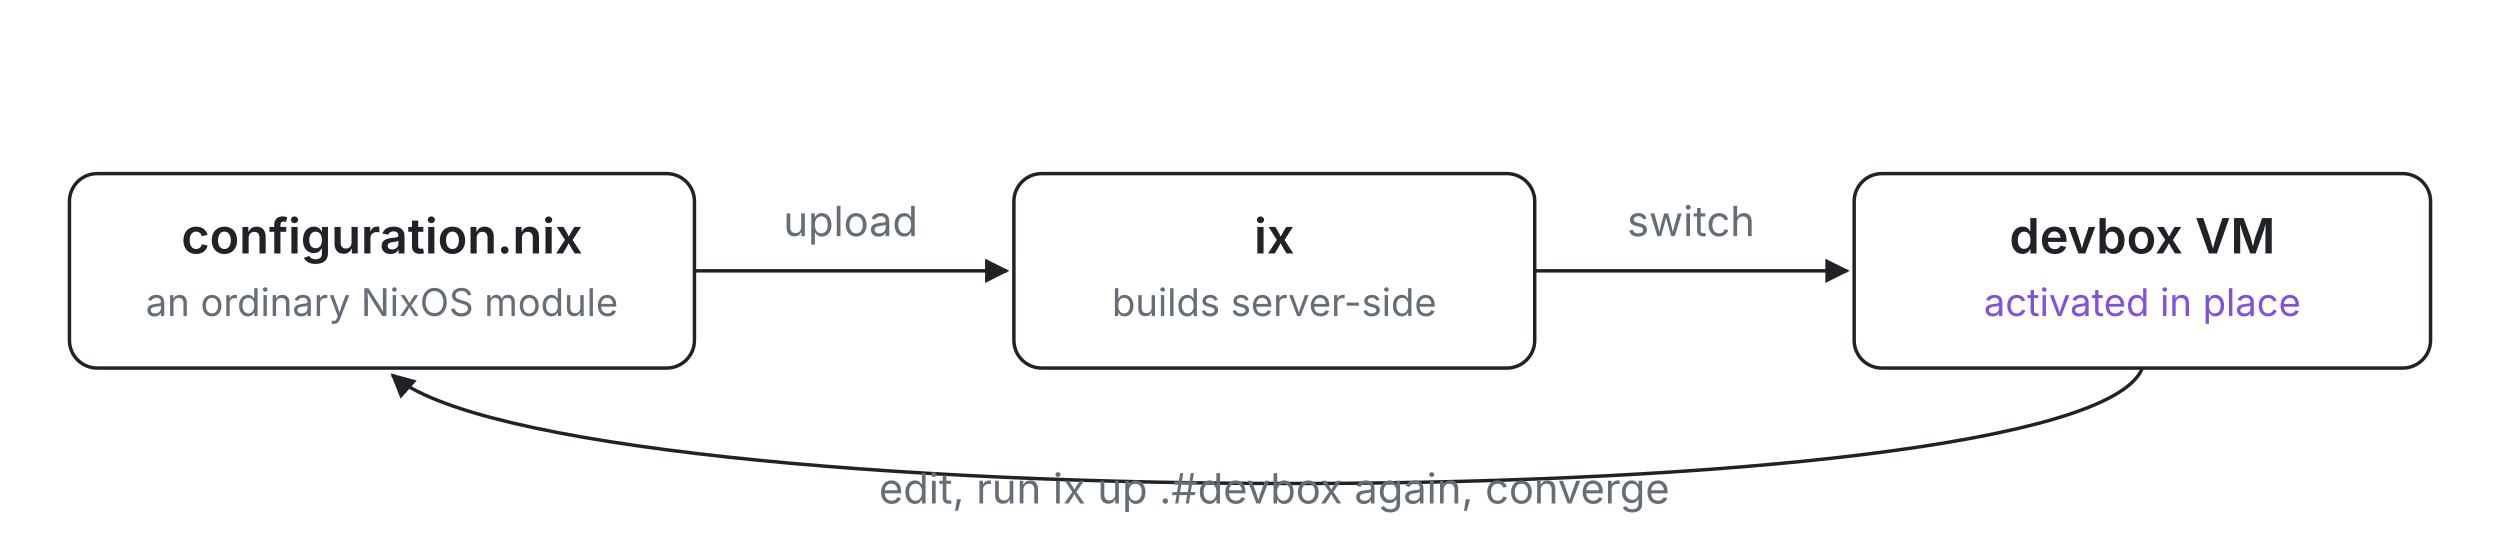
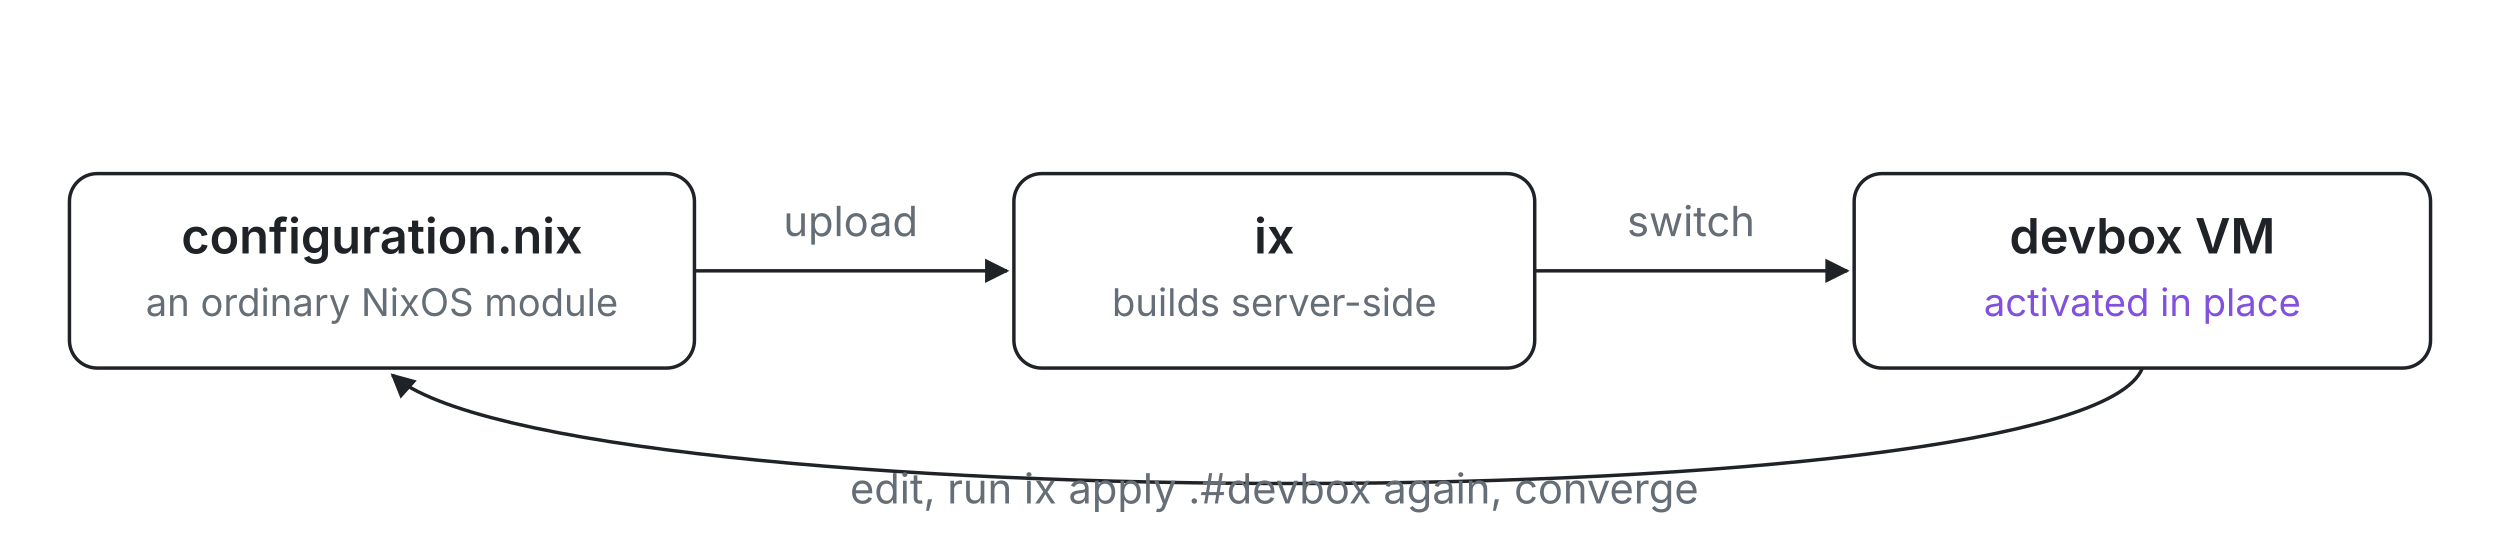
<svg xmlns="http://www.w3.org/2000/svg" viewBox="0 0 720 160" role="img" font-family="system-ui, -apple-system, 'Segoe UI', sans-serif">
  <style>
    svg { color: #1f2328; }
    .muted { fill: #656d76; }
    .accent { fill: #8250df; }
    text { fill: currentColor; }
    .box { stroke: currentColor; fill: none; }
    .edge { stroke: currentColor; fill: none; marker-end: url(#arrow); }
    @media (prefers-color-scheme: dark) {
      svg { color: #e6edf3; }
      .muted { fill: #8b949e; }
      .accent { fill: #a371f7; }
    }
  </style>
  <defs>
    <marker id="arrow" viewBox="0 0 10 10" refX="9" refY="5" markerWidth="7" markerHeight="7" orient="auto-start-reverse">
      <path d="M0,0 L10,5 L0,10 z" fill="currentColor" />
    </marker>
  </defs>
  <rect class="box" x="20" y="50" width="180" height="56" rx="8" />
  <text x="110" y="73" text-anchor="middle" font-size="14" font-weight="600">configuration.nix</text>
  <text x="110" y="91" text-anchor="middle" font-size="11" class="muted">an ordinary NixOS module</text>
  <line class="edge" x1="200" y1="78" x2="290" y2="78" />
  <text x="245" y="68" text-anchor="middle" font-size="12" class="muted">upload</text>
  <rect class="box" x="292" y="50" width="150" height="56" rx="8" />
  <text x="367" y="73" text-anchor="middle" font-size="14" font-weight="600">ix</text>
  <text x="367" y="91" text-anchor="middle" font-size="11" class="muted">builds server-side</text>
  <line class="edge" x1="442" y1="78" x2="532" y2="78" />
  <text x="487" y="68" text-anchor="middle" font-size="12" class="muted">switch</text>
  <rect class="box" x="534" y="50" width="166" height="56" rx="8" />
  <text x="617" y="73" text-anchor="middle" font-size="14" font-weight="600">devbox VM</text>
  <text x="617" y="91" text-anchor="middle" font-size="11" class="accent">activated in place</text>
  <path class="edge" d="M617 106 C 600 150, 160 150, 113 108" />
-   <text x="367" y="145" text-anchor="middle" font-size="12" class="muted">edit, run ix up .#devbox again, converge</text>
+   <text x="367" y="145" text-anchor="middle" font-size="12" class="muted">edit, run ix apply .#devbox again, converge</text>
</svg>
